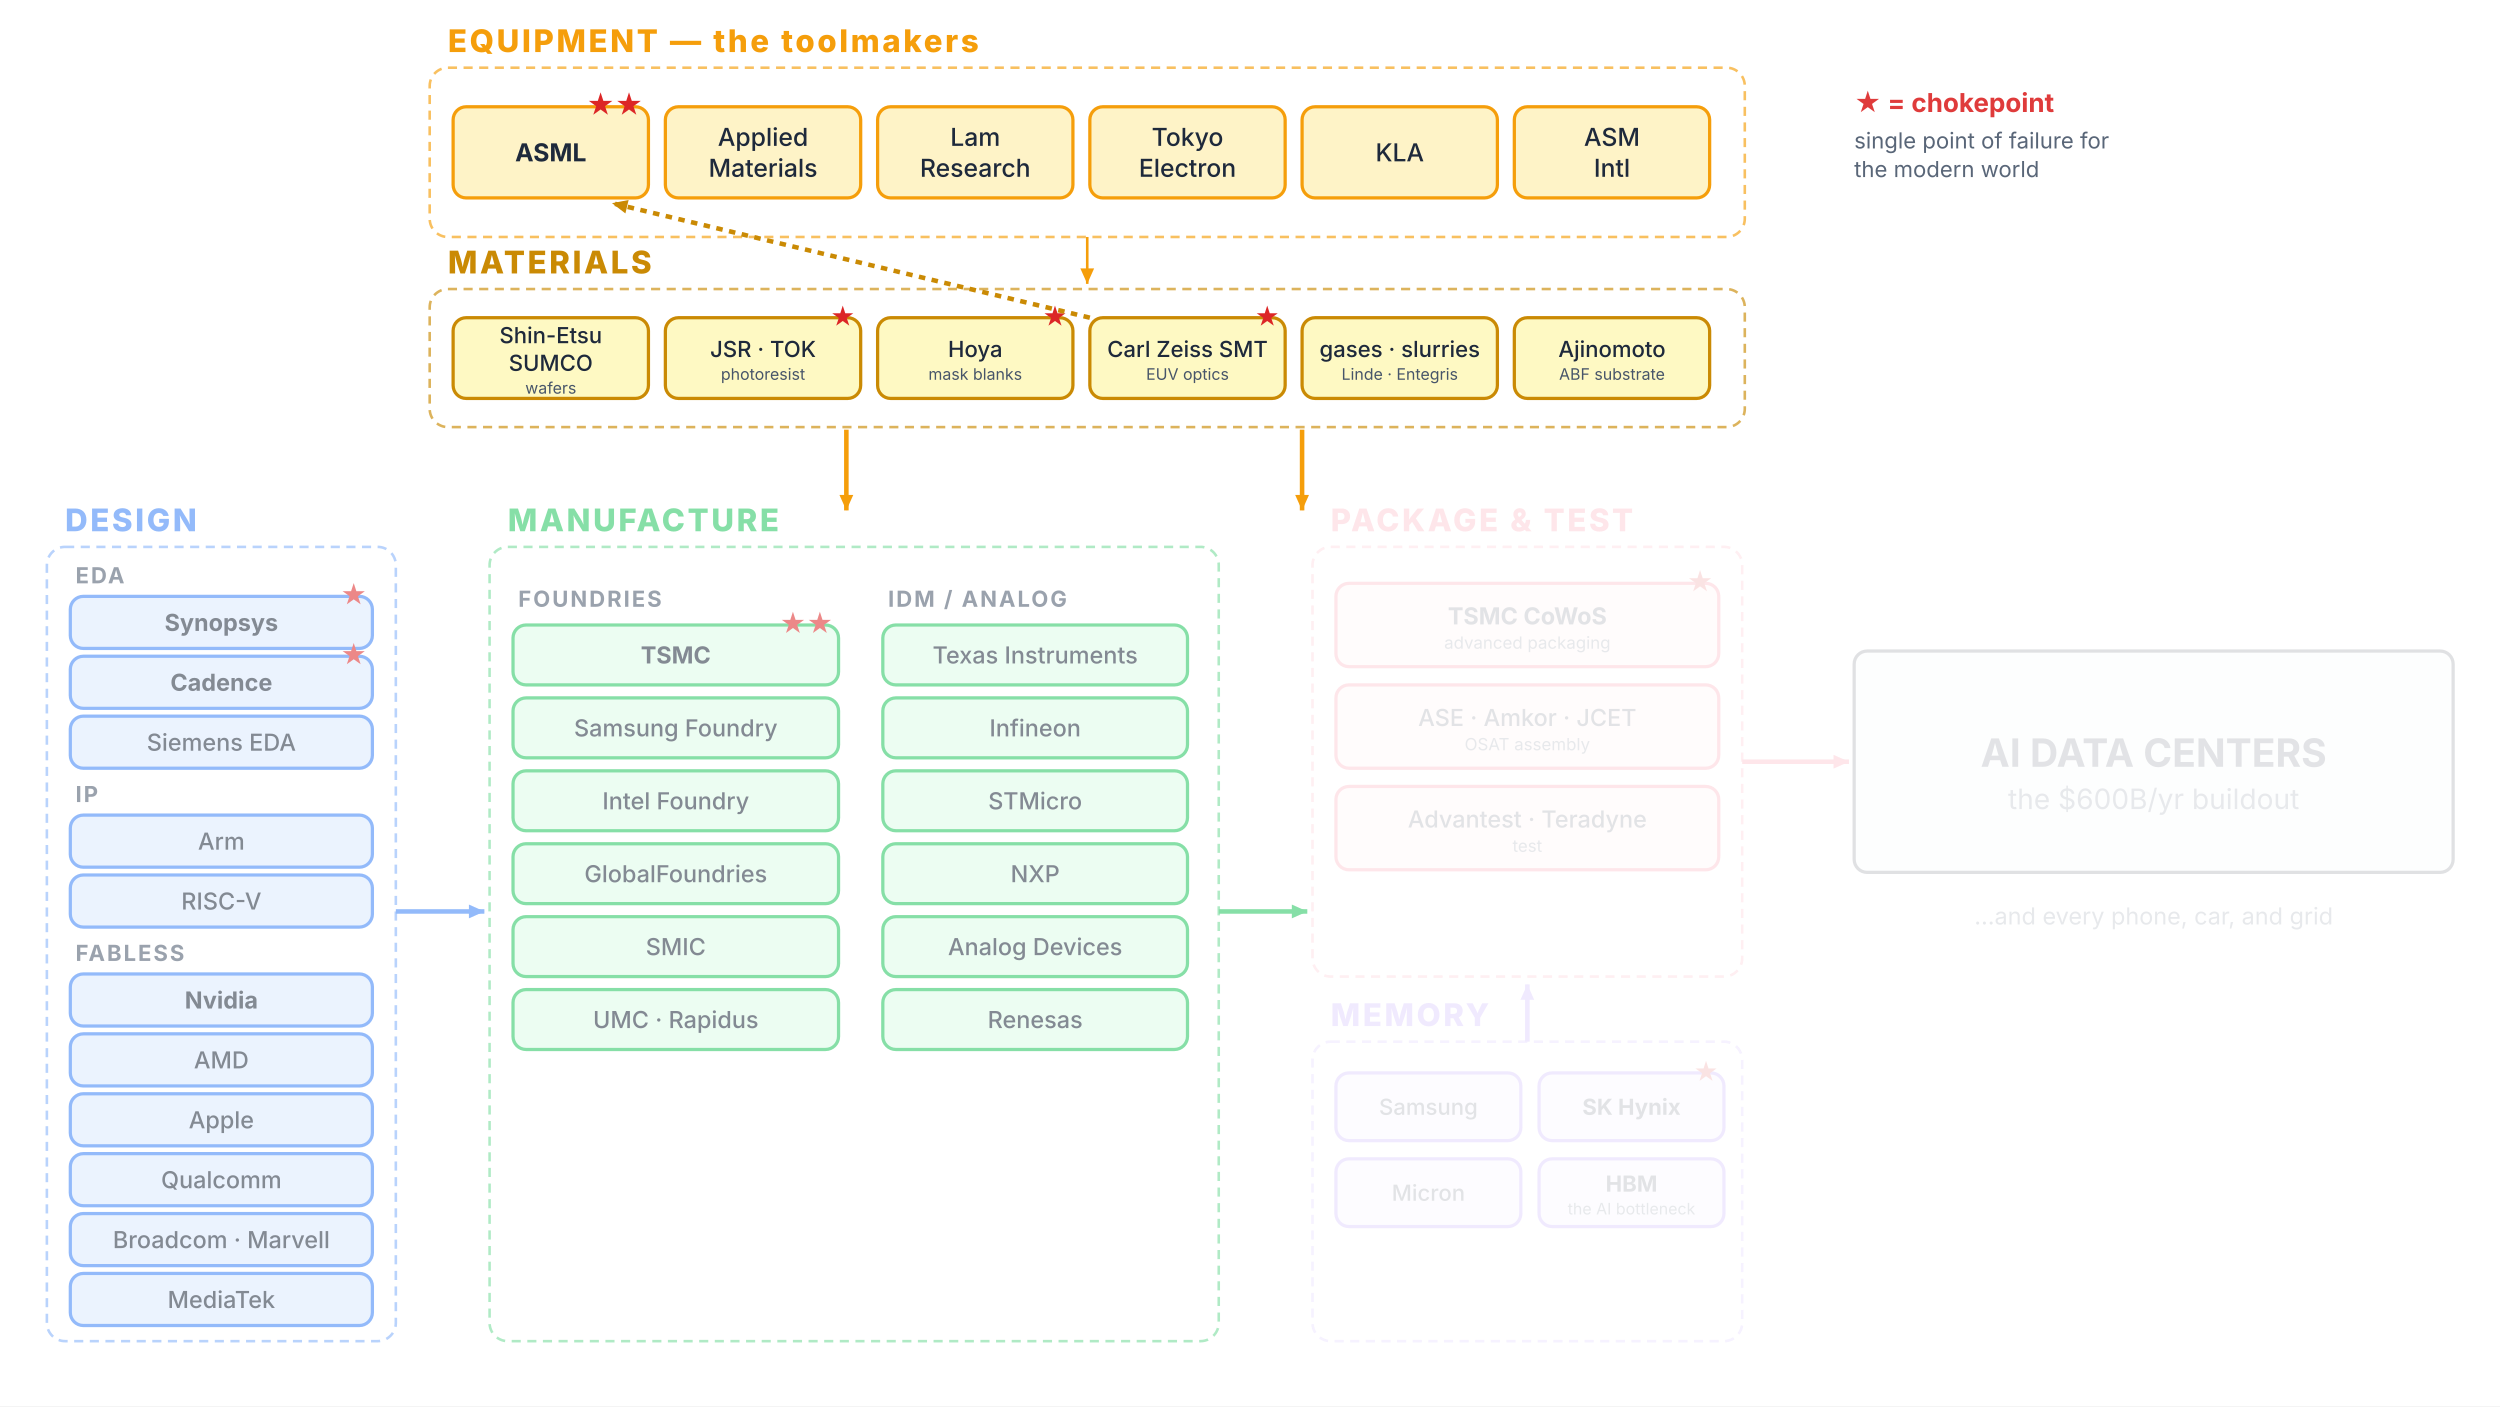
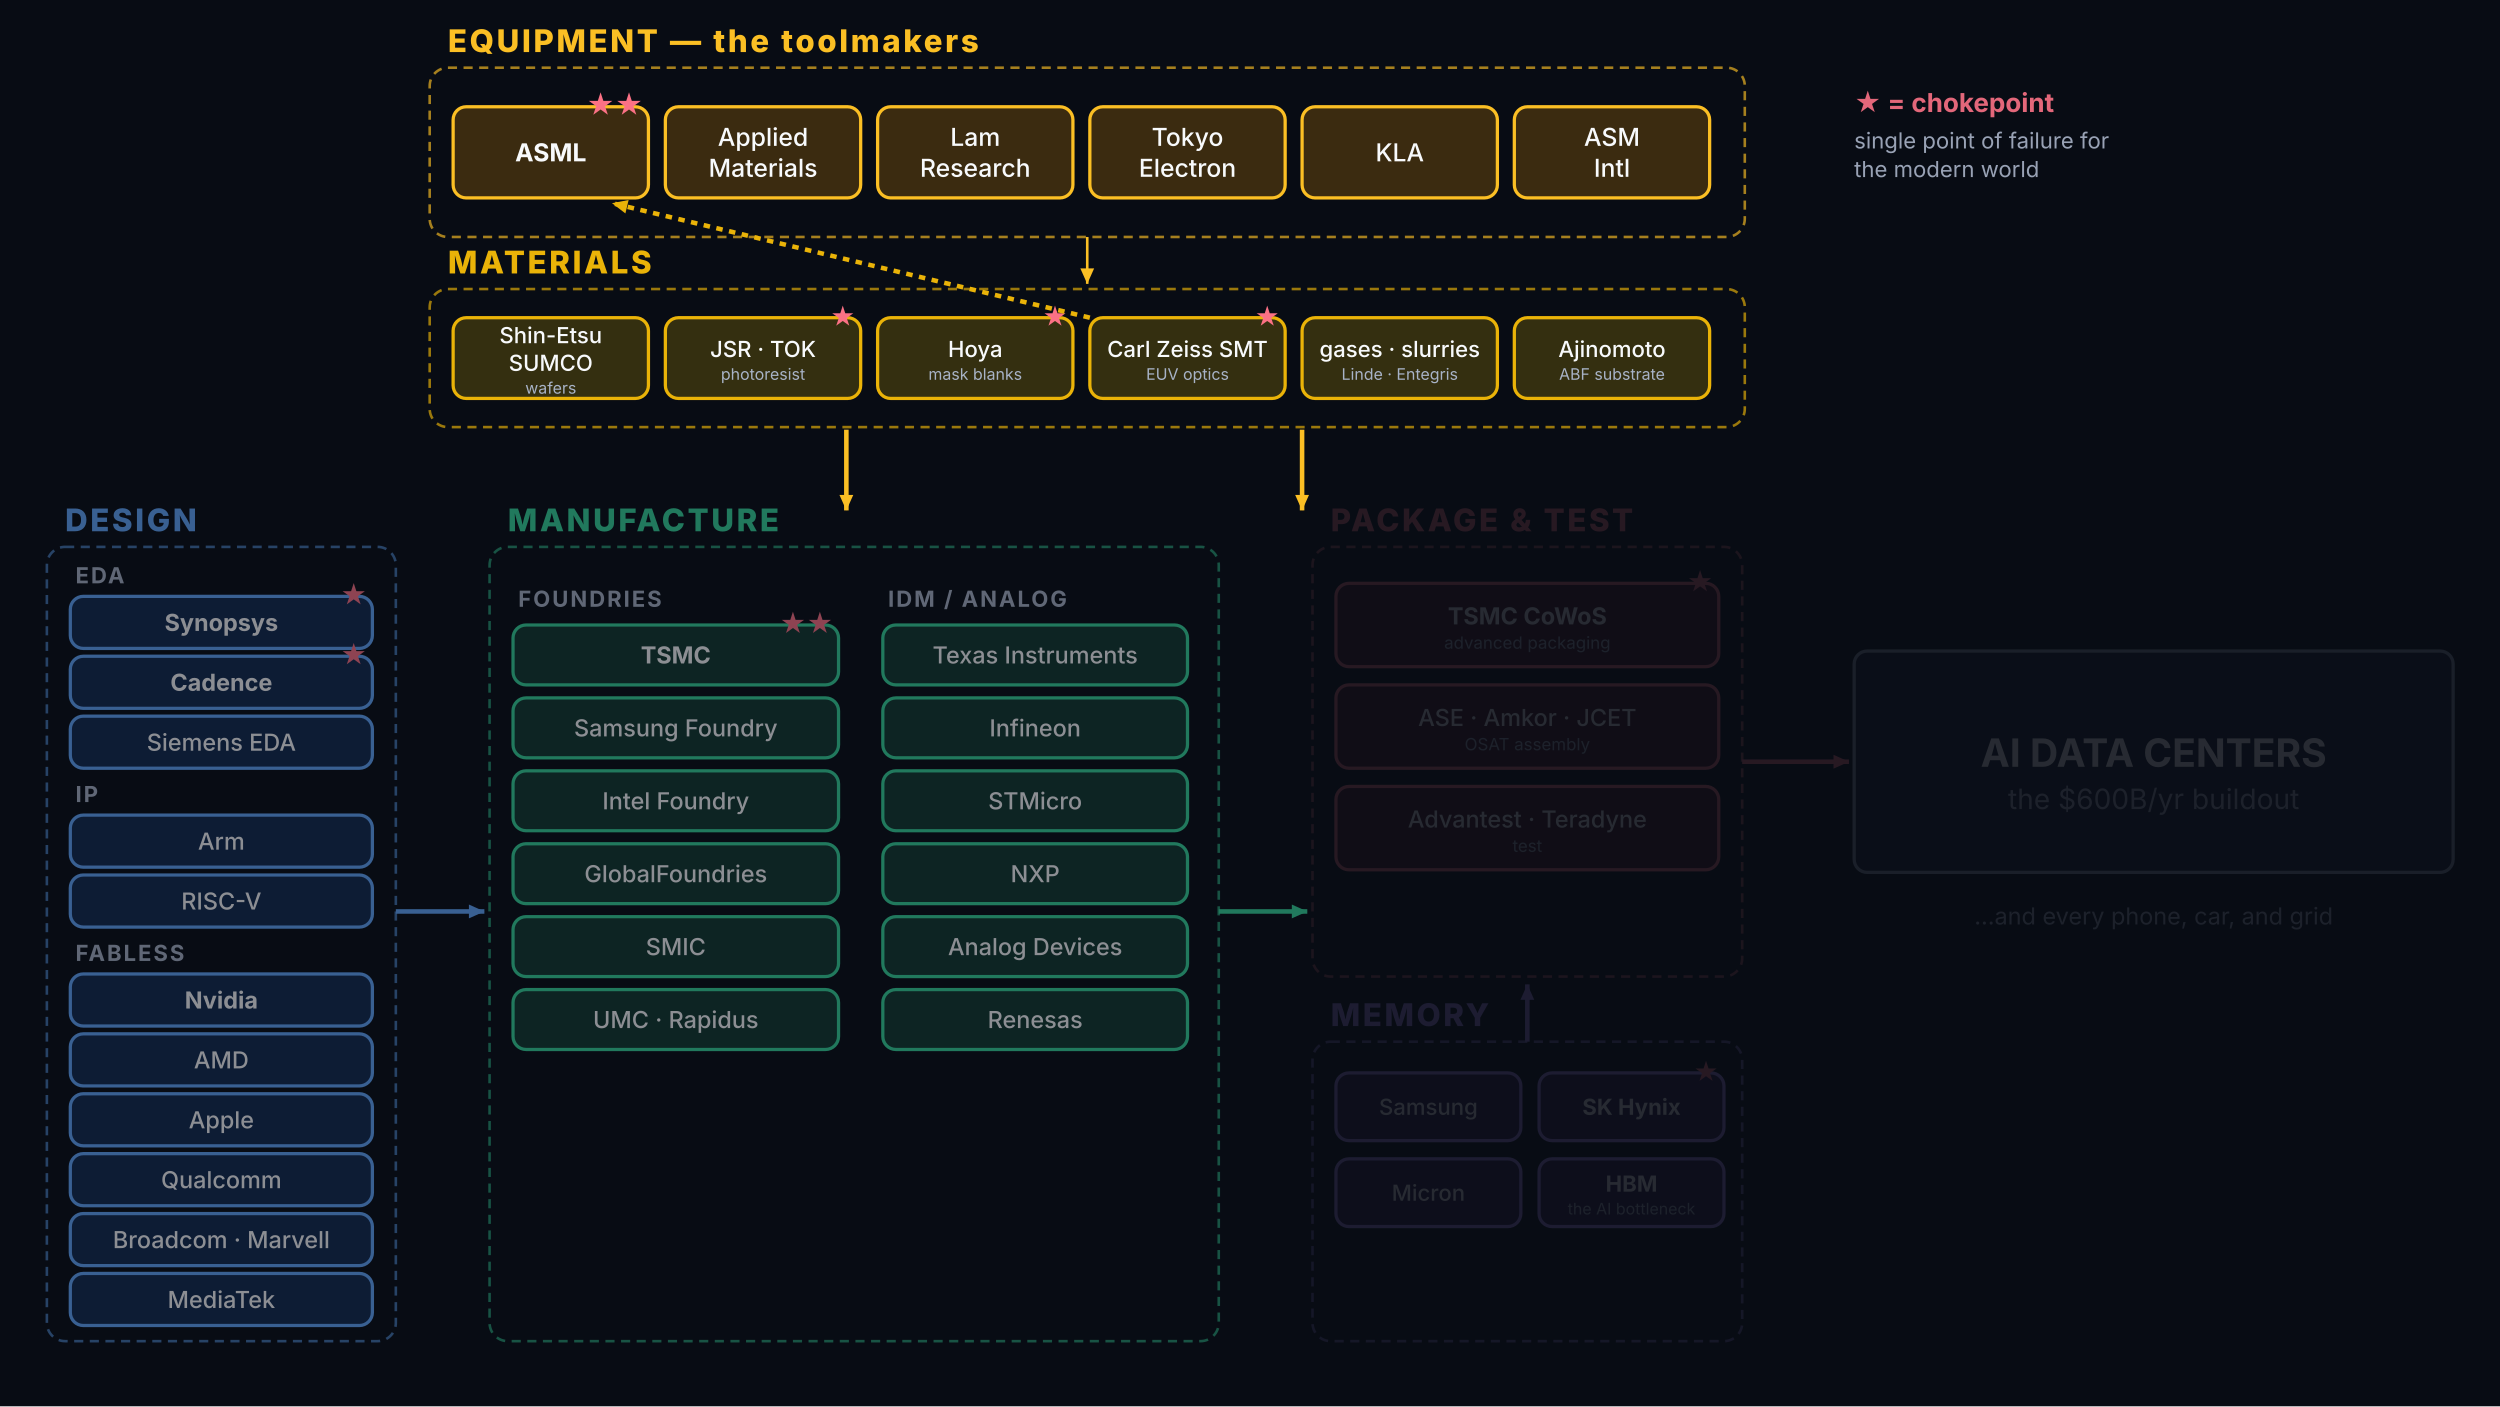
<svg xmlns="http://www.w3.org/2000/svg" viewBox="0 0 1920 1080" font-family="Inter, -apple-system, sans-serif">
-   <rect width="1920" height="1080" fill="#ffffff" />
+   <rect width="1920" height="1080" fill="#080c14" />
  <g opacity="1">
-     <rect x="330" y="52" width="1010" height="130" rx="14" fill="none" stroke="#f59e0b" stroke-width="2" stroke-dasharray="7 5" opacity="0.65" />
-     <text x="344" y="40" font-size="24" font-weight="800" letter-spacing="2" fill="#f59e0b">EQUIPMENT — the toolmakers</text>
-     <rect x="348" y="82" width="150" height="70" rx="10" fill="#fef3c7" stroke="#f59e0b" stroke-width="2.5" />
-     <text x="423" y="117" text-anchor="middle" dominant-baseline="central" font-size="19" font-weight="700" fill="#1e293b">ASML</text>
-     <text x="494" y="88" text-anchor="end" font-size="20.9" fill="#dc2626">★★</text>
-     <rect x="511" y="82" width="150" height="70" rx="10" fill="#fef3c7" stroke="#f59e0b" stroke-width="2.5" />
-     <text x="586" y="105.125" text-anchor="middle" dominant-baseline="central" font-size="19" font-weight="500" fill="#1e293b">Applied</text>
-     <text x="586" y="128.875" text-anchor="middle" dominant-baseline="central" font-size="19" font-weight="500" fill="#1e293b">Materials</text>
-     <rect x="674" y="82" width="150" height="70" rx="10" fill="#fef3c7" stroke="#f59e0b" stroke-width="2.5" />
-     <text x="749" y="105.125" text-anchor="middle" dominant-baseline="central" font-size="19" font-weight="500" fill="#1e293b">Lam</text>
-     <text x="749" y="128.875" text-anchor="middle" dominant-baseline="central" font-size="19" font-weight="500" fill="#1e293b">Research</text>
-     <rect x="837" y="82" width="150" height="70" rx="10" fill="#fef3c7" stroke="#f59e0b" stroke-width="2.5" />
-     <text x="912" y="105.125" text-anchor="middle" dominant-baseline="central" font-size="19" font-weight="500" fill="#1e293b">Tokyo</text>
-     <text x="912" y="128.875" text-anchor="middle" dominant-baseline="central" font-size="19" font-weight="500" fill="#1e293b">Electron</text>
-     <rect x="1000" y="82" width="150" height="70" rx="10" fill="#fef3c7" stroke="#f59e0b" stroke-width="2.5" />
-     <text x="1075" y="117" text-anchor="middle" dominant-baseline="central" font-size="19" font-weight="500" fill="#1e293b">KLA</text>
-     <rect x="1163" y="82" width="150" height="70" rx="10" fill="#fef3c7" stroke="#f59e0b" stroke-width="2.5" />
-     <text x="1238" y="105.125" text-anchor="middle" dominant-baseline="central" font-size="19" font-weight="500" fill="#1e293b">ASM</text>
-     <text x="1238" y="128.875" text-anchor="middle" dominant-baseline="central" font-size="19" font-weight="500" fill="#1e293b">Intl</text>
+     <rect x="330" y="52" width="1010" height="130" rx="14" fill="none" stroke="#fbbf24" stroke-width="2" stroke-dasharray="7 5" opacity="0.65" />
+     <text x="344" y="40" font-size="24" font-weight="800" letter-spacing="2" fill="#fbbf24">EQUIPMENT — the toolmakers</text>
+     <rect x="348" y="82" width="150" height="70" rx="10" fill="#3b2b10" stroke="#fbbf24" stroke-width="2.5" />
+     <text x="423" y="117" text-anchor="middle" dominant-baseline="central" font-size="19" font-weight="700" fill="#f8fafc">ASML</text>
+     <text x="494" y="88" text-anchor="end" font-size="20.9" fill="#fb7185">★★</text>
+     <rect x="511" y="82" width="150" height="70" rx="10" fill="#3b2b10" stroke="#fbbf24" stroke-width="2.5" />
+     <text x="586" y="105.125" text-anchor="middle" dominant-baseline="central" font-size="19" font-weight="500" fill="#f8fafc">Applied</text>
+     <text x="586" y="128.875" text-anchor="middle" dominant-baseline="central" font-size="19" font-weight="500" fill="#f8fafc">Materials</text>
+     <rect x="674" y="82" width="150" height="70" rx="10" fill="#3b2b10" stroke="#fbbf24" stroke-width="2.5" />
+     <text x="749" y="105.125" text-anchor="middle" dominant-baseline="central" font-size="19" font-weight="500" fill="#f8fafc">Lam</text>
+     <text x="749" y="128.875" text-anchor="middle" dominant-baseline="central" font-size="19" font-weight="500" fill="#f8fafc">Research</text>
+     <rect x="837" y="82" width="150" height="70" rx="10" fill="#3b2b10" stroke="#fbbf24" stroke-width="2.5" />
+     <text x="912" y="105.125" text-anchor="middle" dominant-baseline="central" font-size="19" font-weight="500" fill="#f8fafc">Tokyo</text>
+     <text x="912" y="128.875" text-anchor="middle" dominant-baseline="central" font-size="19" font-weight="500" fill="#f8fafc">Electron</text>
+     <rect x="1000" y="82" width="150" height="70" rx="10" fill="#3b2b10" stroke="#fbbf24" stroke-width="2.5" />
+     <text x="1075" y="117" text-anchor="middle" dominant-baseline="central" font-size="19" font-weight="500" fill="#f8fafc">KLA</text>
+     <rect x="1163" y="82" width="150" height="70" rx="10" fill="#3b2b10" stroke="#fbbf24" stroke-width="2.5" />
+     <text x="1238" y="105.125" text-anchor="middle" dominant-baseline="central" font-size="19" font-weight="500" fill="#f8fafc">ASM</text>
+     <text x="1238" y="128.875" text-anchor="middle" dominant-baseline="central" font-size="19" font-weight="500" fill="#f8fafc">Intl</text>
  </g>
  <g opacity="1">
-     <rect x="330" y="222" width="1010" height="106" rx="14" fill="none" stroke="#ca8a04" stroke-width="2" stroke-dasharray="7 5" opacity="0.65" />
-     <text x="344" y="210" font-size="24" font-weight="800" letter-spacing="2" fill="#ca8a04">MATERIALS</text>
-     <rect x="348" y="244" width="150" height="62" rx="10" fill="#fef9c3" stroke="#ca8a04" stroke-width="2.5" />
-     <text x="423" y="257.375" text-anchor="middle" dominant-baseline="central" font-size="17" font-weight="500" fill="#1e293b">Shin-Etsu</text>
-     <text x="423" y="278.625" text-anchor="middle" dominant-baseline="central" font-size="17" font-weight="500" fill="#1e293b">SUMCO</text>
-     <text x="423" y="297.875" text-anchor="middle" dominant-baseline="central" font-size="12.24" fill="#475569">wafers</text>
-     <rect x="511" y="244" width="150" height="62" rx="10" fill="#fef9c3" stroke="#ca8a04" stroke-width="2.5" />
-     <text x="586" y="268" text-anchor="middle" dominant-baseline="central" font-size="17" font-weight="500" fill="#1e293b">JSR · TOK</text>
-     <text x="586" y="287.25" text-anchor="middle" dominant-baseline="central" font-size="12.24" fill="#475569">photoresist</text>
-     <text x="657" y="250" text-anchor="end" font-size="18.7" fill="#dc2626">★</text>
-     <rect x="674" y="244" width="150" height="62" rx="10" fill="#fef9c3" stroke="#ca8a04" stroke-width="2.5" />
-     <text x="749" y="268" text-anchor="middle" dominant-baseline="central" font-size="17" font-weight="500" fill="#1e293b">Hoya</text>
-     <text x="749" y="287.25" text-anchor="middle" dominant-baseline="central" font-size="12.24" fill="#475569">mask blanks</text>
-     <text x="820" y="250" text-anchor="end" font-size="18.7" fill="#dc2626">★</text>
-     <rect x="837" y="244" width="150" height="62" rx="10" fill="#fef9c3" stroke="#ca8a04" stroke-width="2.5" />
-     <text x="912" y="268" text-anchor="middle" dominant-baseline="central" font-size="17" font-weight="500" fill="#1e293b">Carl Zeiss SMT</text>
-     <text x="912" y="287.25" text-anchor="middle" dominant-baseline="central" font-size="12.24" fill="#475569">EUV optics</text>
-     <text x="983" y="250" text-anchor="end" font-size="18.7" fill="#dc2626">★</text>
-     <rect x="1000" y="244" width="150" height="62" rx="10" fill="#fef9c3" stroke="#ca8a04" stroke-width="2.5" />
-     <text x="1075" y="268" text-anchor="middle" dominant-baseline="central" font-size="17" font-weight="500" fill="#1e293b">gases · slurries</text>
-     <text x="1075" y="287.25" text-anchor="middle" dominant-baseline="central" font-size="12.24" fill="#475569">Linde · Entegris</text>
-     <rect x="1163" y="244" width="150" height="62" rx="10" fill="#fef9c3" stroke="#ca8a04" stroke-width="2.5" />
-     <text x="1238" y="268" text-anchor="middle" dominant-baseline="central" font-size="17" font-weight="500" fill="#1e293b">Ajinomoto</text>
-     <text x="1238" y="287.25" text-anchor="middle" dominant-baseline="central" font-size="12.24" fill="#475569">ABF substrate</text>
-     <line x1="837" y1="244" x2="470" y2="156" stroke="#ca8a04" stroke-width="3.5" stroke-dasharray="5 5" />
-     <polygon points="470,156 482.779,153.613 480.307,163.923" fill="#ca8a04" />
+     <rect x="330" y="222" width="1010" height="106" rx="14" fill="none" stroke="#eab308" stroke-width="2" stroke-dasharray="7 5" opacity="0.65" />
+     <text x="344" y="210" font-size="24" font-weight="800" letter-spacing="2" fill="#eab308">MATERIALS</text>
+     <rect x="348" y="244" width="150" height="62" rx="10" fill="#342f10" stroke="#eab308" stroke-width="2.5" />
+     <text x="423" y="257.375" text-anchor="middle" dominant-baseline="central" font-size="17" font-weight="500" fill="#f8fafc">Shin-Etsu</text>
+     <text x="423" y="278.625" text-anchor="middle" dominant-baseline="central" font-size="17" font-weight="500" fill="#f8fafc">SUMCO</text>
+     <text x="423" y="297.875" text-anchor="middle" dominant-baseline="central" font-size="12.24" fill="#a8b3c7">wafers</text>
+     <rect x="511" y="244" width="150" height="62" rx="10" fill="#342f10" stroke="#eab308" stroke-width="2.5" />
+     <text x="586" y="268" text-anchor="middle" dominant-baseline="central" font-size="17" font-weight="500" fill="#f8fafc">JSR · TOK</text>
+     <text x="586" y="287.25" text-anchor="middle" dominant-baseline="central" font-size="12.24" fill="#a8b3c7">photoresist</text>
+     <text x="657" y="250" text-anchor="end" font-size="18.7" fill="#fb7185">★</text>
+     <rect x="674" y="244" width="150" height="62" rx="10" fill="#342f10" stroke="#eab308" stroke-width="2.5" />
+     <text x="749" y="268" text-anchor="middle" dominant-baseline="central" font-size="17" font-weight="500" fill="#f8fafc">Hoya</text>
+     <text x="749" y="287.25" text-anchor="middle" dominant-baseline="central" font-size="12.24" fill="#a8b3c7">mask blanks</text>
+     <text x="820" y="250" text-anchor="end" font-size="18.7" fill="#fb7185">★</text>
+     <rect x="837" y="244" width="150" height="62" rx="10" fill="#342f10" stroke="#eab308" stroke-width="2.5" />
+     <text x="912" y="268" text-anchor="middle" dominant-baseline="central" font-size="17" font-weight="500" fill="#f8fafc">Carl Zeiss SMT</text>
+     <text x="912" y="287.25" text-anchor="middle" dominant-baseline="central" font-size="12.24" fill="#a8b3c7">EUV optics</text>
+     <text x="983" y="250" text-anchor="end" font-size="18.7" fill="#fb7185">★</text>
+     <rect x="1000" y="244" width="150" height="62" rx="10" fill="#342f10" stroke="#eab308" stroke-width="2.5" />
+     <text x="1075" y="268" text-anchor="middle" dominant-baseline="central" font-size="17" font-weight="500" fill="#f8fafc">gases · slurries</text>
+     <text x="1075" y="287.25" text-anchor="middle" dominant-baseline="central" font-size="12.24" fill="#a8b3c7">Linde · Entegris</text>
+     <rect x="1163" y="244" width="150" height="62" rx="10" fill="#342f10" stroke="#eab308" stroke-width="2.5" />
+     <text x="1238" y="268" text-anchor="middle" dominant-baseline="central" font-size="17" font-weight="500" fill="#f8fafc">Ajinomoto</text>
+     <text x="1238" y="287.25" text-anchor="middle" dominant-baseline="central" font-size="12.24" fill="#a8b3c7">ABF substrate</text>
+     <line x1="837" y1="244" x2="470" y2="156" stroke="#eab308" stroke-width="3.5" stroke-dasharray="5 5" />
+     <polygon points="470,156 482.779,153.613 480.307,163.923" fill="#eab308" />
  </g>
  <g opacity="1">
-     <line x1="650" y1="330" x2="650" y2="392" stroke="#f59e0b" stroke-width="3.5" />
-     <polygon points="650,392 644.699,380.13 655.301,380.13" fill="#f59e0b" />
-     <line x1="1000" y1="330" x2="1000" y2="392" stroke="#f59e0b" stroke-width="3.5" />
-     <polygon points="1000,392 994.699,380.13 1005.301,380.13" fill="#f59e0b" />
-     <line x1="835" y1="182" x2="835" y2="218" stroke="#f59e0b" stroke-width="2" />
-     <polygon points="835,218 829.699,206.13 840.301,206.13" fill="#f59e0b" />
+     <line x1="650" y1="330" x2="650" y2="392" stroke="#fbbf24" stroke-width="3.5" />
+     <polygon points="650,392 644.699,380.13 655.301,380.13" fill="#fbbf24" />
+     <line x1="1000" y1="330" x2="1000" y2="392" stroke="#fbbf24" stroke-width="3.5" />
+     <polygon points="1000,392 994.699,380.13 1005.301,380.13" fill="#fbbf24" />
+     <line x1="835" y1="182" x2="835" y2="218" stroke="#fbbf24" stroke-width="2" />
+     <polygon points="835,218 829.699,206.13 840.301,206.13" fill="#fbbf24" />
  </g>
  <g opacity="0.55">
-     <rect x="36" y="420" width="268" height="610" rx="14" fill="none" stroke="#3b82f6" stroke-width="2" stroke-dasharray="7 5" opacity="0.65" />
-     <text x="50" y="408" font-size="24" font-weight="800" letter-spacing="2" fill="#3b82f6">DESIGN</text>
-     <text x="58" y="448" font-size="17" font-weight="700" letter-spacing="1.5" fill="#475569">EDA</text>
-     <rect x="54" y="458" width="232" height="40" rx="10" fill="#dbeafe" stroke="#3b82f6" stroke-width="2.5" />
-     <text x="170" y="478" text-anchor="middle" dominant-baseline="central" font-size="18" font-weight="700" fill="#1e293b">Synopsys</text>
-     <text x="282" y="464" text-anchor="end" font-size="19.8" fill="#dc2626">★</text>
-     <rect x="54" y="504" width="232" height="40" rx="10" fill="#dbeafe" stroke="#3b82f6" stroke-width="2.5" />
-     <text x="170" y="524" text-anchor="middle" dominant-baseline="central" font-size="18" font-weight="700" fill="#1e293b">Cadence</text>
-     <text x="282" y="510" text-anchor="end" font-size="19.8" fill="#dc2626">★</text>
-     <rect x="54" y="550" width="232" height="40" rx="10" fill="#dbeafe" stroke="#3b82f6" stroke-width="2.5" />
-     <text x="170" y="570" text-anchor="middle" dominant-baseline="central" font-size="18" font-weight="500" fill="#1e293b">Siemens EDA</text>
-     <text x="58" y="616" font-size="17" font-weight="700" letter-spacing="1.5" fill="#475569">IP</text>
-     <rect x="54" y="626" width="232" height="40" rx="10" fill="#dbeafe" stroke="#3b82f6" stroke-width="2.5" />
-     <text x="170" y="646" text-anchor="middle" dominant-baseline="central" font-size="18" font-weight="500" fill="#1e293b">Arm</text>
-     <rect x="54" y="672" width="232" height="40" rx="10" fill="#dbeafe" stroke="#3b82f6" stroke-width="2.5" />
-     <text x="170" y="692" text-anchor="middle" dominant-baseline="central" font-size="18" font-weight="500" fill="#1e293b">RISC-V</text>
-     <text x="58" y="738" font-size="17" font-weight="700" letter-spacing="1.5" fill="#475569">FABLESS</text>
-     <rect x="54" y="748" width="232" height="40" rx="10" fill="#dbeafe" stroke="#3b82f6" stroke-width="2.5" />
-     <text x="170" y="768" text-anchor="middle" dominant-baseline="central" font-size="18" font-weight="700" fill="#1e293b">Nvidia</text>
-     <rect x="54" y="794" width="232" height="40" rx="10" fill="#dbeafe" stroke="#3b82f6" stroke-width="2.5" />
-     <text x="170" y="814" text-anchor="middle" dominant-baseline="central" font-size="18" font-weight="500" fill="#1e293b">AMD</text>
-     <rect x="54" y="840" width="232" height="40" rx="10" fill="#dbeafe" stroke="#3b82f6" stroke-width="2.5" />
-     <text x="170" y="860" text-anchor="middle" dominant-baseline="central" font-size="18" font-weight="500" fill="#1e293b">Apple</text>
-     <rect x="54" y="886" width="232" height="40" rx="10" fill="#dbeafe" stroke="#3b82f6" stroke-width="2.5" />
-     <text x="170" y="906" text-anchor="middle" dominant-baseline="central" font-size="18" font-weight="500" fill="#1e293b">Qualcomm</text>
-     <rect x="54" y="932" width="232" height="40" rx="10" fill="#dbeafe" stroke="#3b82f6" stroke-width="2.5" />
-     <text x="170" y="952" text-anchor="middle" dominant-baseline="central" font-size="18" font-weight="500" fill="#1e293b">Broadcom · Marvell</text>
-     <rect x="54" y="978" width="232" height="40" rx="10" fill="#dbeafe" stroke="#3b82f6" stroke-width="2.5" />
-     <text x="170" y="998" text-anchor="middle" dominant-baseline="central" font-size="18" font-weight="500" fill="#1e293b">MediaTek</text>
-     <line x1="304" y1="700" x2="372" y2="700" stroke="#3b82f6" stroke-width="3.5" />
-     <polygon points="372,700 360.13,705.301 360.13,694.699" fill="#3b82f6" />
+     <rect x="36" y="420" width="268" height="610" rx="14" fill="none" stroke="#60a5fa" stroke-width="2" stroke-dasharray="7 5" opacity="0.65" />
+     <text x="50" y="408" font-size="24" font-weight="800" letter-spacing="2" fill="#60a5fa">DESIGN</text>
+     <text x="58" y="448" font-size="17" font-weight="700" letter-spacing="1.5" fill="#a8b3c7">EDA</text>
+     <rect x="54" y="458" width="232" height="40" rx="10" fill="#102a4f" stroke="#60a5fa" stroke-width="2.5" />
+     <text x="170" y="478" text-anchor="middle" dominant-baseline="central" font-size="18" font-weight="700" fill="#f8fafc">Synopsys</text>
+     <text x="282" y="464" text-anchor="end" font-size="19.8" fill="#fb7185">★</text>
+     <rect x="54" y="504" width="232" height="40" rx="10" fill="#102a4f" stroke="#60a5fa" stroke-width="2.5" />
+     <text x="170" y="524" text-anchor="middle" dominant-baseline="central" font-size="18" font-weight="700" fill="#f8fafc">Cadence</text>
+     <text x="282" y="510" text-anchor="end" font-size="19.8" fill="#fb7185">★</text>
+     <rect x="54" y="550" width="232" height="40" rx="10" fill="#102a4f" stroke="#60a5fa" stroke-width="2.5" />
+     <text x="170" y="570" text-anchor="middle" dominant-baseline="central" font-size="18" font-weight="500" fill="#f8fafc">Siemens EDA</text>
+     <text x="58" y="616" font-size="17" font-weight="700" letter-spacing="1.5" fill="#a8b3c7">IP</text>
+     <rect x="54" y="626" width="232" height="40" rx="10" fill="#102a4f" stroke="#60a5fa" stroke-width="2.5" />
+     <text x="170" y="646" text-anchor="middle" dominant-baseline="central" font-size="18" font-weight="500" fill="#f8fafc">Arm</text>
+     <rect x="54" y="672" width="232" height="40" rx="10" fill="#102a4f" stroke="#60a5fa" stroke-width="2.5" />
+     <text x="170" y="692" text-anchor="middle" dominant-baseline="central" font-size="18" font-weight="500" fill="#f8fafc">RISC-V</text>
+     <text x="58" y="738" font-size="17" font-weight="700" letter-spacing="1.5" fill="#a8b3c7">FABLESS</text>
+     <rect x="54" y="748" width="232" height="40" rx="10" fill="#102a4f" stroke="#60a5fa" stroke-width="2.5" />
+     <text x="170" y="768" text-anchor="middle" dominant-baseline="central" font-size="18" font-weight="700" fill="#f8fafc">Nvidia</text>
+     <rect x="54" y="794" width="232" height="40" rx="10" fill="#102a4f" stroke="#60a5fa" stroke-width="2.5" />
+     <text x="170" y="814" text-anchor="middle" dominant-baseline="central" font-size="18" font-weight="500" fill="#f8fafc">AMD</text>
+     <rect x="54" y="840" width="232" height="40" rx="10" fill="#102a4f" stroke="#60a5fa" stroke-width="2.5" />
+     <text x="170" y="860" text-anchor="middle" dominant-baseline="central" font-size="18" font-weight="500" fill="#f8fafc">Apple</text>
+     <rect x="54" y="886" width="232" height="40" rx="10" fill="#102a4f" stroke="#60a5fa" stroke-width="2.5" />
+     <text x="170" y="906" text-anchor="middle" dominant-baseline="central" font-size="18" font-weight="500" fill="#f8fafc">Qualcomm</text>
+     <rect x="54" y="932" width="232" height="40" rx="10" fill="#102a4f" stroke="#60a5fa" stroke-width="2.5" />
+     <text x="170" y="952" text-anchor="middle" dominant-baseline="central" font-size="18" font-weight="500" fill="#f8fafc">Broadcom · Marvell</text>
+     <rect x="54" y="978" width="232" height="40" rx="10" fill="#102a4f" stroke="#60a5fa" stroke-width="2.5" />
+     <text x="170" y="998" text-anchor="middle" dominant-baseline="central" font-size="18" font-weight="500" fill="#f8fafc">MediaTek</text>
+     <line x1="304" y1="700" x2="372" y2="700" stroke="#60a5fa" stroke-width="3.5" />
+     <polygon points="372,700 360.13,705.301 360.13,694.699" fill="#60a5fa" />
  </g>
  <g opacity="0.55">
-     <rect x="376" y="420" width="560" height="610" rx="14" fill="none" stroke="#22c55e" stroke-width="2" stroke-dasharray="7 5" opacity="0.65" />
-     <text x="390" y="408" font-size="24" font-weight="800" letter-spacing="2" fill="#22c55e">MANUFACTURE</text>
-     <text x="398" y="466" font-size="17" font-weight="700" letter-spacing="1.5" fill="#475569">FOUNDRIES</text>
-     <rect x="394" y="480" width="250" height="46" rx="10" fill="#dcfce7" stroke="#22c55e" stroke-width="2.5" />
-     <text x="519" y="503" text-anchor="middle" dominant-baseline="central" font-size="18" font-weight="700" fill="#1e293b">TSMC</text>
-     <text x="640" y="486" text-anchor="end" font-size="19.8" fill="#dc2626">★★</text>
-     <rect x="394" y="536" width="250" height="46" rx="10" fill="#dcfce7" stroke="#22c55e" stroke-width="2.5" />
-     <text x="519" y="559" text-anchor="middle" dominant-baseline="central" font-size="18" font-weight="500" fill="#1e293b">Samsung Foundry</text>
-     <rect x="394" y="592" width="250" height="46" rx="10" fill="#dcfce7" stroke="#22c55e" stroke-width="2.5" />
-     <text x="519" y="615" text-anchor="middle" dominant-baseline="central" font-size="18" font-weight="500" fill="#1e293b">Intel Foundry</text>
-     <rect x="394" y="648" width="250" height="46" rx="10" fill="#dcfce7" stroke="#22c55e" stroke-width="2.5" />
-     <text x="519" y="671" text-anchor="middle" dominant-baseline="central" font-size="18" font-weight="500" fill="#1e293b">GlobalFoundries</text>
-     <rect x="394" y="704" width="250" height="46" rx="10" fill="#dcfce7" stroke="#22c55e" stroke-width="2.5" />
-     <text x="519" y="727" text-anchor="middle" dominant-baseline="central" font-size="18" font-weight="500" fill="#1e293b">SMIC</text>
-     <rect x="394" y="760" width="250" height="46" rx="10" fill="#dcfce7" stroke="#22c55e" stroke-width="2.5" />
-     <text x="519" y="783" text-anchor="middle" dominant-baseline="central" font-size="18" font-weight="500" fill="#1e293b">UMC · Rapidus</text>
-     <text x="682" y="466" font-size="17" font-weight="700" letter-spacing="1.5" fill="#475569">IDM / ANALOG</text>
-     <rect x="678" y="480" width="234" height="46" rx="10" fill="#dcfce7" stroke="#22c55e" stroke-width="2.5" />
-     <text x="795" y="503" text-anchor="middle" dominant-baseline="central" font-size="18" font-weight="500" fill="#1e293b">Texas Instruments</text>
-     <rect x="678" y="536" width="234" height="46" rx="10" fill="#dcfce7" stroke="#22c55e" stroke-width="2.5" />
-     <text x="795" y="559" text-anchor="middle" dominant-baseline="central" font-size="18" font-weight="500" fill="#1e293b">Infineon</text>
-     <rect x="678" y="592" width="234" height="46" rx="10" fill="#dcfce7" stroke="#22c55e" stroke-width="2.5" />
-     <text x="795" y="615" text-anchor="middle" dominant-baseline="central" font-size="18" font-weight="500" fill="#1e293b">STMicro</text>
-     <rect x="678" y="648" width="234" height="46" rx="10" fill="#dcfce7" stroke="#22c55e" stroke-width="2.5" />
-     <text x="795" y="671" text-anchor="middle" dominant-baseline="central" font-size="18" font-weight="500" fill="#1e293b">NXP</text>
-     <rect x="678" y="704" width="234" height="46" rx="10" fill="#dcfce7" stroke="#22c55e" stroke-width="2.5" />
-     <text x="795" y="727" text-anchor="middle" dominant-baseline="central" font-size="18" font-weight="500" fill="#1e293b">Analog Devices</text>
-     <rect x="678" y="760" width="234" height="46" rx="10" fill="#dcfce7" stroke="#22c55e" stroke-width="2.5" />
-     <text x="795" y="783" text-anchor="middle" dominant-baseline="central" font-size="18" font-weight="500" fill="#1e293b">Renesas</text>
-     <line x1="936" y1="700" x2="1004" y2="700" stroke="#22c55e" stroke-width="3.5" />
-     <polygon points="1004,700 992.13,705.301 992.13,694.699" fill="#22c55e" />
+     <rect x="376" y="420" width="560" height="610" rx="14" fill="none" stroke="#34d399" stroke-width="2" stroke-dasharray="7 5" opacity="0.65" />
+     <text x="390" y="408" font-size="24" font-weight="800" letter-spacing="2" fill="#34d399">MANUFACTURE</text>
+     <text x="398" y="466" font-size="17" font-weight="700" letter-spacing="1.5" fill="#a8b3c7">FOUNDRIES</text>
+     <rect x="394" y="480" width="250" height="46" rx="10" fill="#10382f" stroke="#34d399" stroke-width="2.5" />
+     <text x="519" y="503" text-anchor="middle" dominant-baseline="central" font-size="18" font-weight="700" fill="#f8fafc">TSMC</text>
+     <text x="640" y="486" text-anchor="end" font-size="19.8" fill="#fb7185">★★</text>
+     <rect x="394" y="536" width="250" height="46" rx="10" fill="#10382f" stroke="#34d399" stroke-width="2.5" />
+     <text x="519" y="559" text-anchor="middle" dominant-baseline="central" font-size="18" font-weight="500" fill="#f8fafc">Samsung Foundry</text>
+     <rect x="394" y="592" width="250" height="46" rx="10" fill="#10382f" stroke="#34d399" stroke-width="2.5" />
+     <text x="519" y="615" text-anchor="middle" dominant-baseline="central" font-size="18" font-weight="500" fill="#f8fafc">Intel Foundry</text>
+     <rect x="394" y="648" width="250" height="46" rx="10" fill="#10382f" stroke="#34d399" stroke-width="2.5" />
+     <text x="519" y="671" text-anchor="middle" dominant-baseline="central" font-size="18" font-weight="500" fill="#f8fafc">GlobalFoundries</text>
+     <rect x="394" y="704" width="250" height="46" rx="10" fill="#10382f" stroke="#34d399" stroke-width="2.5" />
+     <text x="519" y="727" text-anchor="middle" dominant-baseline="central" font-size="18" font-weight="500" fill="#f8fafc">SMIC</text>
+     <rect x="394" y="760" width="250" height="46" rx="10" fill="#10382f" stroke="#34d399" stroke-width="2.5" />
+     <text x="519" y="783" text-anchor="middle" dominant-baseline="central" font-size="18" font-weight="500" fill="#f8fafc">UMC · Rapidus</text>
+     <text x="682" y="466" font-size="17" font-weight="700" letter-spacing="1.5" fill="#a8b3c7">IDM / ANALOG</text>
+     <rect x="678" y="480" width="234" height="46" rx="10" fill="#10382f" stroke="#34d399" stroke-width="2.5" />
+     <text x="795" y="503" text-anchor="middle" dominant-baseline="central" font-size="18" font-weight="500" fill="#f8fafc">Texas Instruments</text>
+     <rect x="678" y="536" width="234" height="46" rx="10" fill="#10382f" stroke="#34d399" stroke-width="2.5" />
+     <text x="795" y="559" text-anchor="middle" dominant-baseline="central" font-size="18" font-weight="500" fill="#f8fafc">Infineon</text>
+     <rect x="678" y="592" width="234" height="46" rx="10" fill="#10382f" stroke="#34d399" stroke-width="2.5" />
+     <text x="795" y="615" text-anchor="middle" dominant-baseline="central" font-size="18" font-weight="500" fill="#f8fafc">STMicro</text>
+     <rect x="678" y="648" width="234" height="46" rx="10" fill="#10382f" stroke="#34d399" stroke-width="2.5" />
+     <text x="795" y="671" text-anchor="middle" dominant-baseline="central" font-size="18" font-weight="500" fill="#f8fafc">NXP</text>
+     <rect x="678" y="704" width="234" height="46" rx="10" fill="#10382f" stroke="#34d399" stroke-width="2.5" />
+     <text x="795" y="727" text-anchor="middle" dominant-baseline="central" font-size="18" font-weight="500" fill="#f8fafc">Analog Devices</text>
+     <rect x="678" y="760" width="234" height="46" rx="10" fill="#10382f" stroke="#34d399" stroke-width="2.5" />
+     <text x="795" y="783" text-anchor="middle" dominant-baseline="central" font-size="18" font-weight="500" fill="#f8fafc">Renesas</text>
+     <line x1="936" y1="700" x2="1004" y2="700" stroke="#34d399" stroke-width="3.5" />
+     <polygon points="1004,700 992.13,705.301 992.13,694.699" fill="#34d399" />
  </g>
  <g opacity="0.13">
-     <rect x="1008" y="800" width="330" height="230" rx="14" fill="none" stroke="#8b5cf6" stroke-width="2" stroke-dasharray="7 5" opacity="0.65" />
-     <text x="1022" y="788" font-size="24" font-weight="800" letter-spacing="2" fill="#8b5cf6">MEMORY</text>
-     <rect x="1026" y="824" width="142" height="52" rx="10" fill="#ede9fe" stroke="#8b5cf6" stroke-width="2.5" />
-     <text x="1097" y="850" text-anchor="middle" dominant-baseline="central" font-size="17" font-weight="500" fill="#1e293b">Samsung</text>
-     <rect x="1182" y="824" width="142" height="52" rx="10" fill="#ede9fe" stroke="#8b5cf6" stroke-width="2.5" />
-     <text x="1253" y="850" text-anchor="middle" dominant-baseline="central" font-size="17" font-weight="700" fill="#1e293b">SK Hynix</text>
-     <text x="1320" y="830" text-anchor="end" font-size="18.7" fill="#dc2626">★</text>
-     <rect x="1026" y="890" width="142" height="52" rx="10" fill="#ede9fe" stroke="#8b5cf6" stroke-width="2.5" />
-     <text x="1097" y="916" text-anchor="middle" dominant-baseline="central" font-size="17" font-weight="500" fill="#1e293b">Micron</text>
-     <rect x="1182" y="890" width="142" height="52" rx="10" fill="#ede9fe" stroke="#8b5cf6" stroke-width="2.5" />
-     <text x="1253" y="909" text-anchor="middle" dominant-baseline="central" font-size="17" font-weight="700" fill="#1e293b">HBM</text>
-     <text x="1253" y="928.25" text-anchor="middle" dominant-baseline="central" font-size="12.24" fill="#475569">the AI bottleneck</text>
-     <line x1="1173" y1="800" x2="1173" y2="756" stroke="#8b5cf6" stroke-width="3.5" />
-     <polygon points="1173,756 1178.301,767.87 1167.699,767.87" fill="#8b5cf6" />
+     <rect x="1008" y="800" width="330" height="230" rx="14" fill="none" stroke="#a78bfa" stroke-width="2" stroke-dasharray="7 5" opacity="0.65" />
+     <text x="1022" y="788" font-size="24" font-weight="800" letter-spacing="2" fill="#a78bfa">MEMORY</text>
+     <rect x="1026" y="824" width="142" height="52" rx="10" fill="#2d2050" stroke="#a78bfa" stroke-width="2.5" />
+     <text x="1097" y="850" text-anchor="middle" dominant-baseline="central" font-size="17" font-weight="500" fill="#f8fafc">Samsung</text>
+     <rect x="1182" y="824" width="142" height="52" rx="10" fill="#2d2050" stroke="#a78bfa" stroke-width="2.5" />
+     <text x="1253" y="850" text-anchor="middle" dominant-baseline="central" font-size="17" font-weight="700" fill="#f8fafc">SK Hynix</text>
+     <text x="1320" y="830" text-anchor="end" font-size="18.7" fill="#fb7185">★</text>
+     <rect x="1026" y="890" width="142" height="52" rx="10" fill="#2d2050" stroke="#a78bfa" stroke-width="2.5" />
+     <text x="1097" y="916" text-anchor="middle" dominant-baseline="central" font-size="17" font-weight="500" fill="#f8fafc">Micron</text>
+     <rect x="1182" y="890" width="142" height="52" rx="10" fill="#2d2050" stroke="#a78bfa" stroke-width="2.5" />
+     <text x="1253" y="909" text-anchor="middle" dominant-baseline="central" font-size="17" font-weight="700" fill="#f8fafc">HBM</text>
+     <text x="1253" y="928.25" text-anchor="middle" dominant-baseline="central" font-size="12.24" fill="#a8b3c7">the AI bottleneck</text>
+     <line x1="1173" y1="800" x2="1173" y2="756" stroke="#a78bfa" stroke-width="3.5" />
+     <polygon points="1173,756 1178.301,767.87 1167.699,767.87" fill="#a78bfa" />
  </g>
  <g opacity="0.13">
-     <rect x="1008" y="420" width="330" height="330" rx="14" fill="none" stroke="#f43f5e" stroke-width="2" stroke-dasharray="7 5" opacity="0.65" />
-     <text x="1022" y="408" font-size="24" font-weight="800" letter-spacing="2" fill="#f43f5e">PACKAGE &amp; TEST</text>
-     <rect x="1026" y="448" width="294" height="64" rx="10" fill="#ffe4e6" stroke="#f43f5e" stroke-width="2.5" />
-     <text x="1173" y="473" text-anchor="middle" dominant-baseline="central" font-size="18" font-weight="700" fill="#1e293b">TSMC CoWoS</text>
-     <text x="1173" y="493.5" text-anchor="middle" dominant-baseline="central" font-size="12.96" fill="#475569">advanced packaging</text>
-     <text x="1316" y="454" text-anchor="end" font-size="19.8" fill="#dc2626">★</text>
-     <rect x="1026" y="526" width="294" height="64" rx="10" fill="#ffe4e6" stroke="#f43f5e" stroke-width="2.5" />
-     <text x="1173" y="551" text-anchor="middle" dominant-baseline="central" font-size="18" font-weight="500" fill="#1e293b">ASE · Amkor · JCET</text>
-     <text x="1173" y="571.5" text-anchor="middle" dominant-baseline="central" font-size="12.96" fill="#475569">OSAT assembly</text>
-     <rect x="1026" y="604" width="294" height="64" rx="10" fill="#ffe4e6" stroke="#f43f5e" stroke-width="2.5" />
-     <text x="1173" y="629" text-anchor="middle" dominant-baseline="central" font-size="18" font-weight="500" fill="#1e293b">Advantest · Teradyne</text>
-     <text x="1173" y="649.5" text-anchor="middle" dominant-baseline="central" font-size="12.96" fill="#475569">test</text>
-     <line x1="1338" y1="585" x2="1420" y2="585" stroke="#f43f5e" stroke-width="3.5" />
-     <polygon points="1420,585 1408.13,590.301 1408.13,579.699" fill="#f43f5e" />
+     <rect x="1008" y="420" width="330" height="330" rx="14" fill="none" stroke="#fb7185" stroke-width="2" stroke-dasharray="7 5" opacity="0.65" />
+     <text x="1022" y="408" font-size="24" font-weight="800" letter-spacing="2" fill="#fb7185">PACKAGE &amp; TEST</text>
+     <rect x="1026" y="448" width="294" height="64" rx="10" fill="#441b2a" stroke="#fb7185" stroke-width="2.5" />
+     <text x="1173" y="473" text-anchor="middle" dominant-baseline="central" font-size="18" font-weight="700" fill="#f8fafc">TSMC CoWoS</text>
+     <text x="1173" y="493.5" text-anchor="middle" dominant-baseline="central" font-size="12.96" fill="#a8b3c7">advanced packaging</text>
+     <text x="1316" y="454" text-anchor="end" font-size="19.8" fill="#fb7185">★</text>
+     <rect x="1026" y="526" width="294" height="64" rx="10" fill="#441b2a" stroke="#fb7185" stroke-width="2.5" />
+     <text x="1173" y="551" text-anchor="middle" dominant-baseline="central" font-size="18" font-weight="500" fill="#f8fafc">ASE · Amkor · JCET</text>
+     <text x="1173" y="571.5" text-anchor="middle" dominant-baseline="central" font-size="12.96" fill="#a8b3c7">OSAT assembly</text>
+     <rect x="1026" y="604" width="294" height="64" rx="10" fill="#441b2a" stroke="#fb7185" stroke-width="2.5" />
+     <text x="1173" y="629" text-anchor="middle" dominant-baseline="central" font-size="18" font-weight="500" fill="#f8fafc">Advantest · Teradyne</text>
+     <text x="1173" y="649.5" text-anchor="middle" dominant-baseline="central" font-size="12.96" fill="#a8b3c7">test</text>
+     <line x1="1338" y1="585" x2="1420" y2="585" stroke="#fb7185" stroke-width="3.5" />
+     <polygon points="1420,585 1408.13,590.301 1408.13,579.699" fill="#fb7185" />
  </g>
  <g opacity="0.13">
-     <rect x="1424" y="500" width="460" height="170" rx="10" fill="#f1f5f9" stroke="#0f172a" stroke-width="2.5" />
-     <text x="1654" y="578" text-anchor="middle" dominant-baseline="central" font-size="30" font-weight="700" fill="#1e293b">AI DATA CENTERS</text>
-     <text x="1654" y="613.5" text-anchor="middle" dominant-baseline="central" font-size="21.6" fill="#475569">the $600B/yr buildout</text>
-     <text x="1654" y="710" text-anchor="middle" font-size="18" fill="#475569">…and every phone, car, and grid</text>
+     <rect x="1424" y="500" width="460" height="170" rx="10" fill="#172033" stroke="#94a3b8" stroke-width="2.5" />
+     <text x="1654" y="578" text-anchor="middle" dominant-baseline="central" font-size="30" font-weight="700" fill="#f8fafc">AI DATA CENTERS</text>
+     <text x="1654" y="613.5" text-anchor="middle" dominant-baseline="central" font-size="21.6" fill="#a8b3c7">the $600B/yr buildout</text>
+     <text x="1654" y="710" text-anchor="middle" font-size="18" fill="#a8b3c7">…and every phone, car, and grid</text>
  </g>
  <g opacity="0.9">
-     <text x="1424" y="86" font-size="20" fill="#dc2626" font-weight="700">★ = chokepoint</text>
-     <text x="1424" y="114" font-size="17" fill="#475569">single point of failure for</text>
-     <text x="1424" y="136" font-size="17" fill="#475569">the modern world</text>
+     <text x="1424" y="86" font-size="20" fill="#fb7185" font-weight="700">★ = chokepoint</text>
+     <text x="1424" y="114" font-size="17" fill="#a8b3c7">single point of failure for</text>
+     <text x="1424" y="136" font-size="17" fill="#a8b3c7">the modern world</text>
  </g>
</svg>
